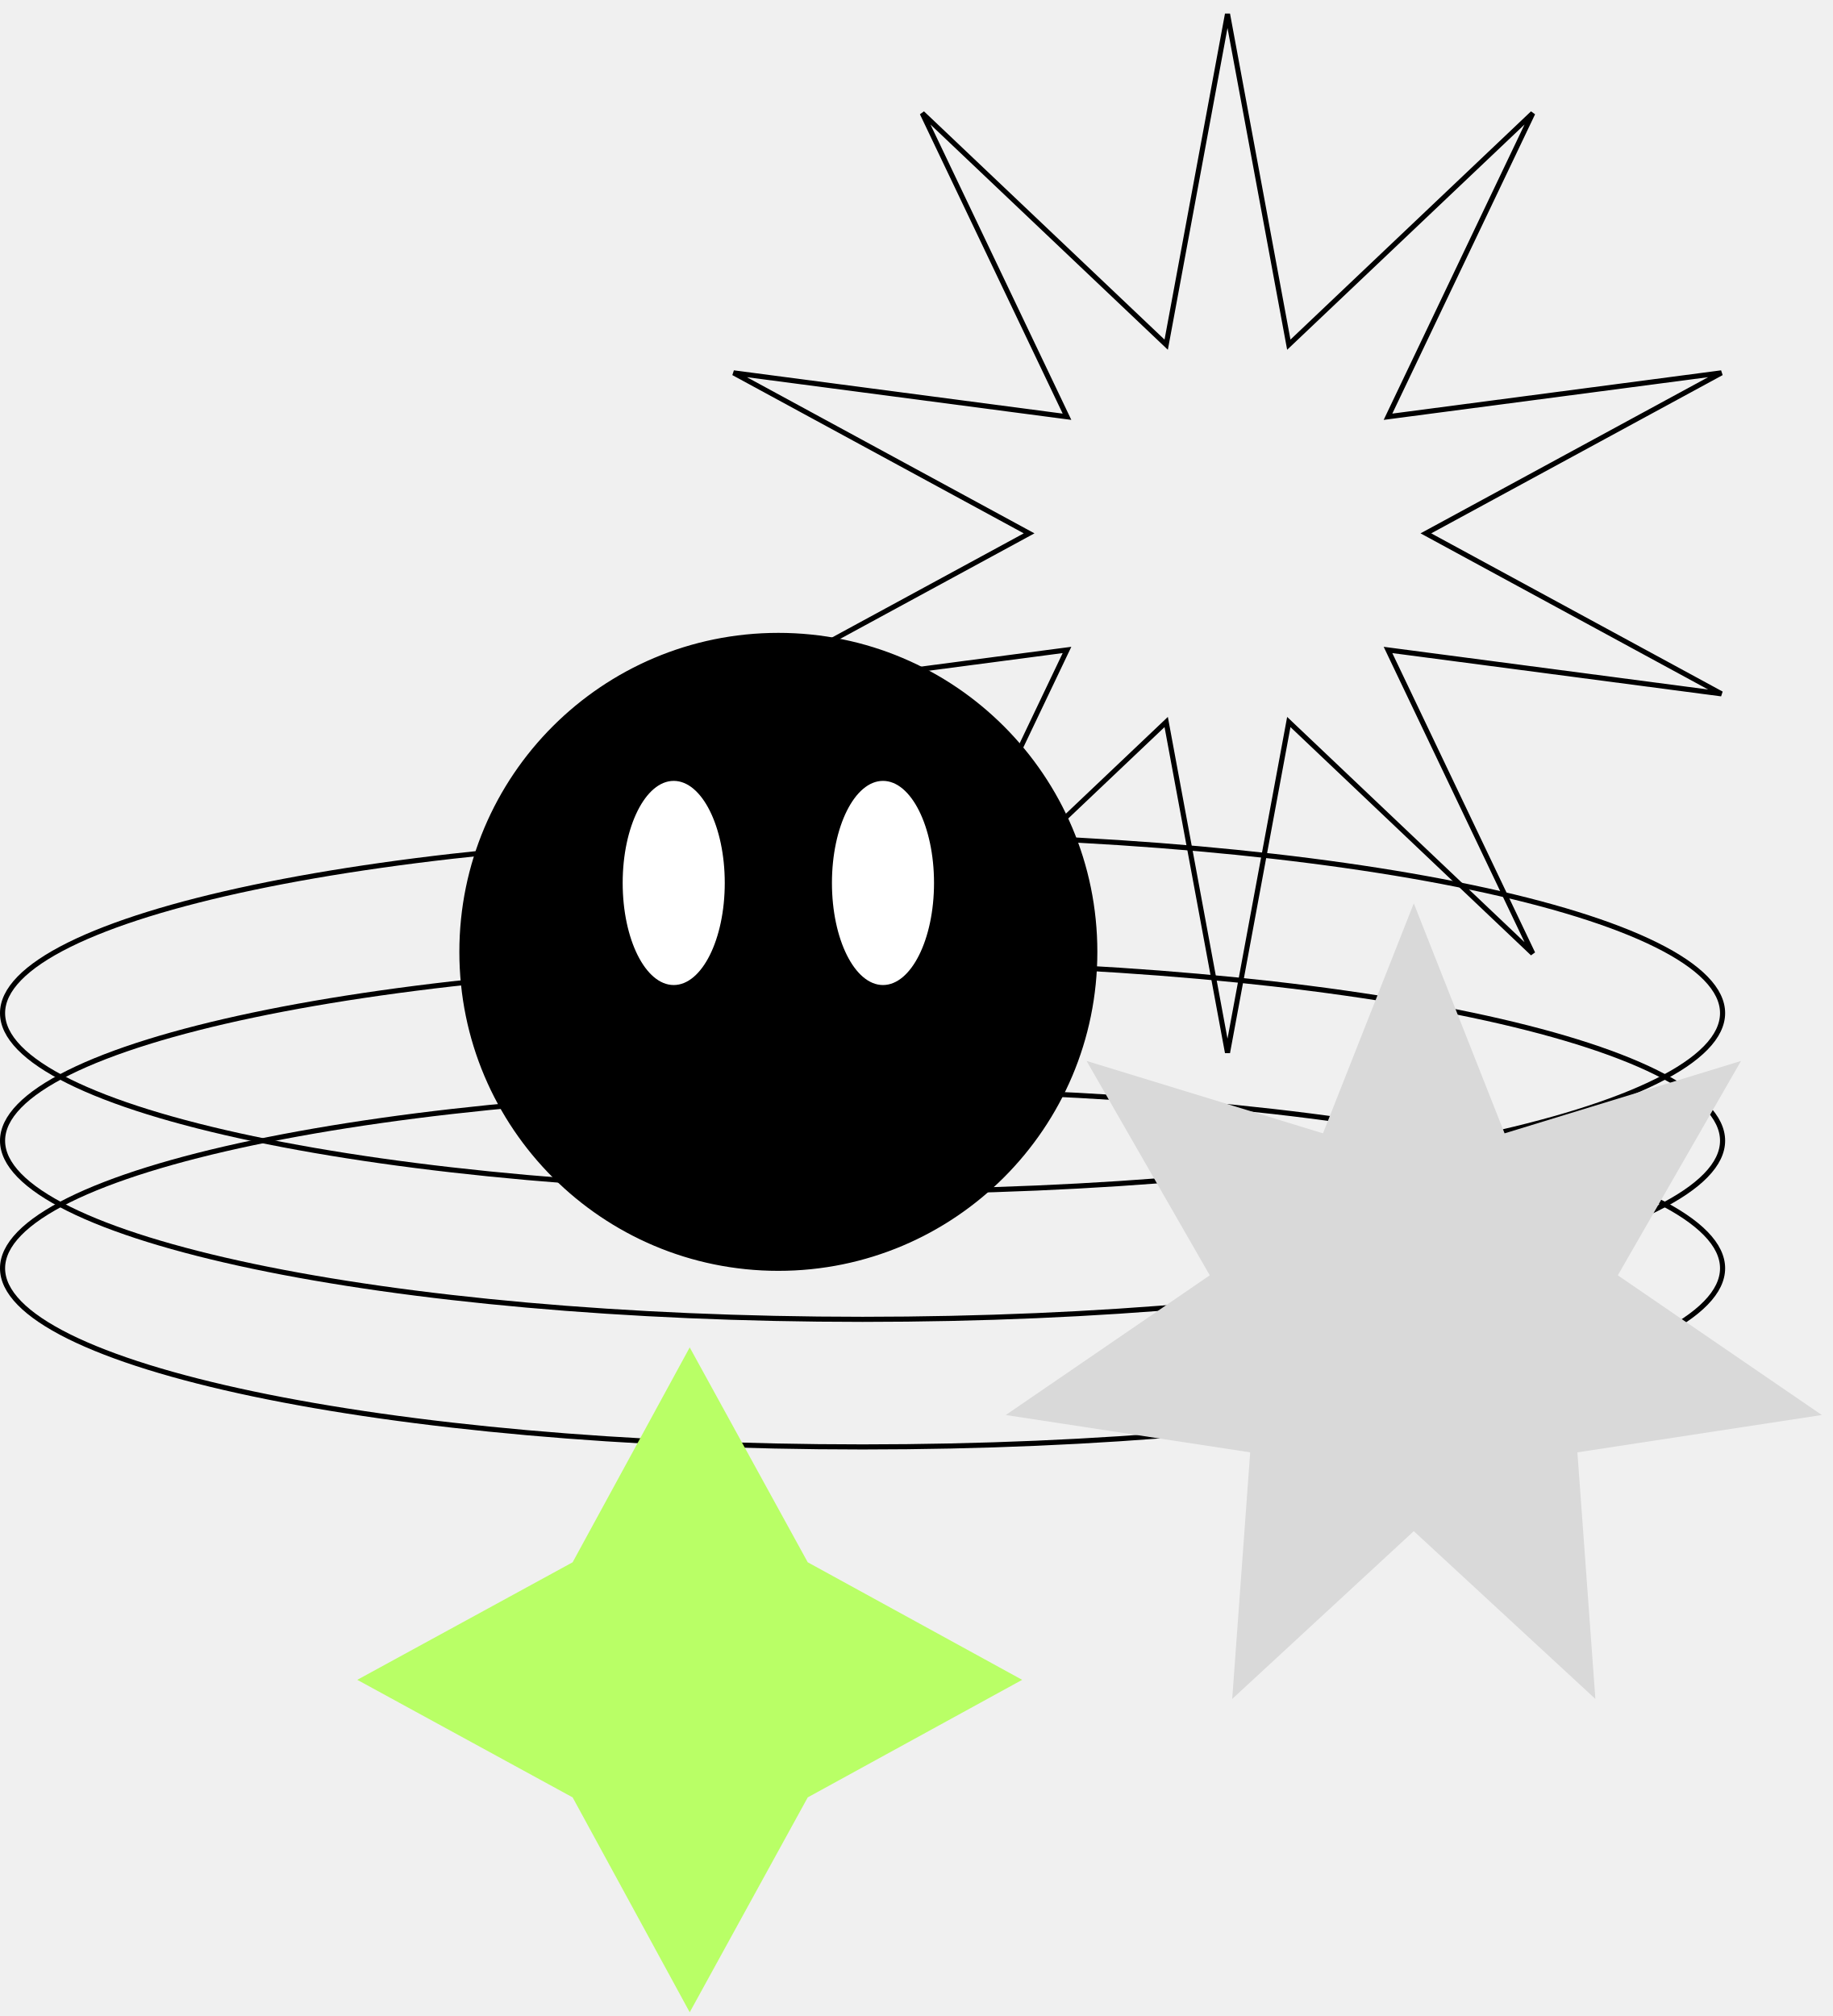
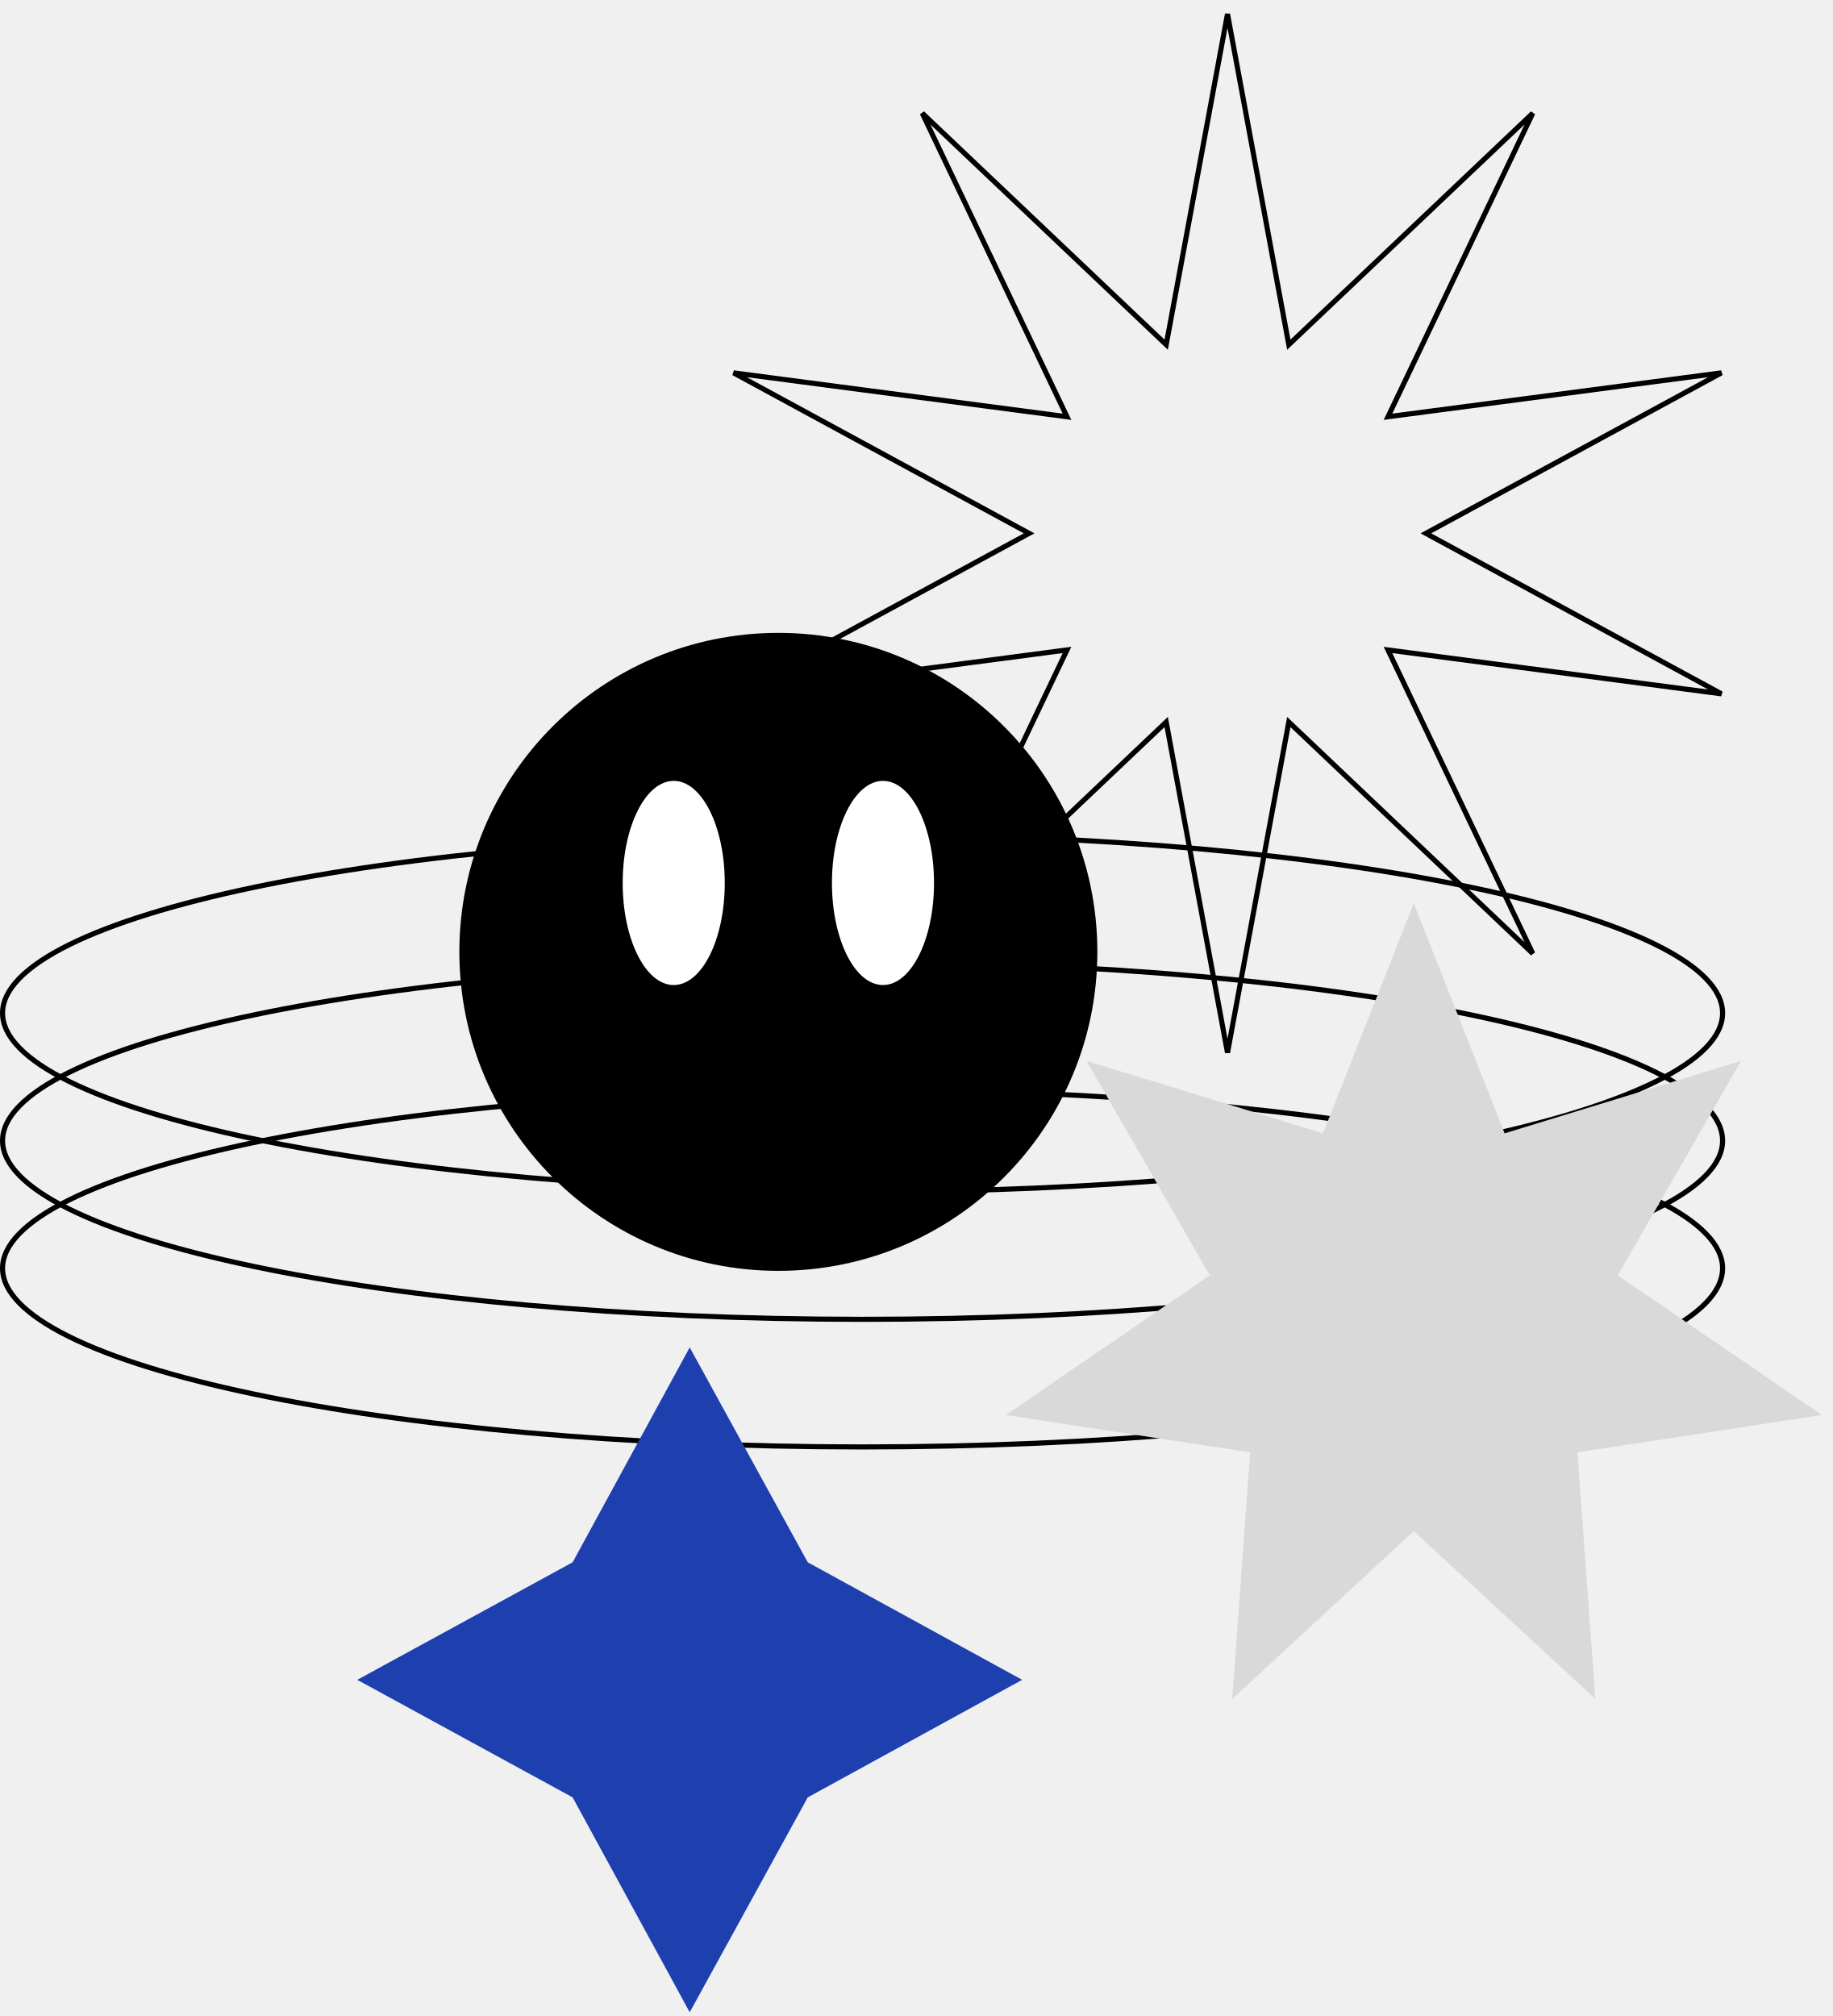
<svg xmlns="http://www.w3.org/2000/svg" width="359" height="395" viewBox="0 0 359 395" fill="none">
  <path d="M337.5 198.5C337.5 200.778 336.403 203.052 334.208 205.306C332.012 207.561 328.746 209.76 324.497 211.87C316 216.09 303.672 219.904 288.398 223.113C257.858 229.528 215.644 233.5 169 233.5C122.356 233.5 80.142 229.528 49.602 223.113C34.328 219.904 22 216.09 13.503 211.87C9.254 209.76 5.988 207.561 3.792 205.306C1.597 203.052 0.5 200.778 0.5 198.5C0.5 196.222 1.597 193.948 3.792 191.694C5.988 189.439 9.254 187.24 13.503 185.13C22 180.91 34.328 177.096 49.602 173.887C80.142 167.472 122.356 163.5 169 163.5C215.644 163.5 257.858 167.472 288.398 173.887C303.672 177.096 316 180.91 324.497 185.13C328.746 187.24 332.012 189.439 334.208 191.694C336.403 193.948 337.5 196.222 337.5 198.5Z" stroke="black" />
  <path d="M337.5 223.5C337.5 225.778 336.403 228.052 334.208 230.306C332.012 232.561 328.746 234.76 324.497 236.87C316 241.09 303.672 244.904 288.398 248.113C257.858 254.528 215.644 258.5 169 258.5C122.356 258.5 80.142 254.528 49.602 248.113C34.328 244.904 22 241.09 13.503 236.87C9.254 234.76 5.988 232.561 3.792 230.306C1.597 228.052 0.5 225.778 0.5 223.5C0.5 221.222 1.597 218.948 3.792 216.694C5.988 214.439 9.254 212.24 13.503 210.13C22 205.91 34.328 202.096 49.602 198.887C80.142 192.472 122.356 188.5 169 188.5C215.644 188.5 257.858 192.472 288.398 198.887C303.672 202.096 316 205.91 324.497 210.13C328.746 212.24 332.012 214.439 334.208 216.694C336.403 218.948 337.5 221.222 337.5 223.5Z" stroke="black" />
  <path d="M337.5 248.5C337.5 250.778 336.403 253.052 334.208 255.306C332.012 257.561 328.746 259.76 324.497 261.87C316 266.09 303.672 269.904 288.398 273.113C257.858 279.528 215.644 283.5 169 283.5C122.356 283.5 80.142 279.528 49.602 273.113C34.328 269.904 22 266.09 13.503 261.87C9.254 259.76 5.988 257.561 3.792 255.306C1.597 253.052 0.5 250.778 0.5 248.5C0.5 246.222 1.597 243.948 3.792 241.694C5.988 239.439 9.254 237.24 13.503 235.13C22 230.91 34.328 227.096 49.602 223.887C80.142 217.472 122.356 213.5 169 213.5C215.644 213.5 257.858 217.472 288.398 223.887C303.672 227.096 316 230.91 324.497 235.13C328.746 237.24 332.012 239.439 334.208 241.694C336.403 243.948 337.5 246.222 337.5 248.5Z" stroke="black" />
  <path d="M252.343 66.629L252.511 67.535L253.179 66.901L300.311 22.177L272.341 80.823L271.945 81.654L272.858 81.534L337.276 73.055L280.177 104.061L279.368 104.5L280.177 104.939L337.276 135.945L272.858 127.466L271.945 127.346L272.341 128.177L300.311 186.823L253.179 142.099L252.511 141.465L252.343 142.371L240.5 206.257L228.657 142.371L228.489 141.465L227.821 142.099L180.689 186.823L208.659 128.177L209.055 127.346L208.142 127.466L143.724 135.945L200.823 104.939L201.632 104.5L200.823 104.061L143.724 73.055L208.142 81.534L209.055 81.654L208.659 80.823L180.689 22.177L227.821 66.901L228.489 67.535L228.657 66.629L240.5 2.743L252.343 66.629Z" stroke="black" />
  <path d="M277 177L294.789 222.06L341.11 207.874L316.972 249.877L356.944 277.247L309.055 284.563L312.578 332.879L277 300L241.422 332.879L244.945 284.563L197.056 277.247L237.028 249.877L212.89 207.874L259.211 222.06L277 177Z" fill="#D9D9D9" />
-   <path d="M112.194 306.102L135.134 264L158.258 306.102L200.269 329.134L158.258 352.166L135.134 394.269L112.194 352.166L70 329.134L112.194 306.102Z" fill="#B9FF66" />
+   <path d="M112.194 306.102L135.134 264L158.258 306.102L200.269 329.134L158.258 352.166L135.134 394.269L112.194 352.166L70 329.134L112.194 306.102Z" fill="#1E40AF" />
  <circle cx="152.5" cy="186.5" r="62" fill="black" stroke="black" />
  <ellipse cx="132" cy="173" rx="10" ry="20" fill="white" />
  <ellipse cx="173" cy="173" rx="10" ry="20" fill="white" />
</svg>
